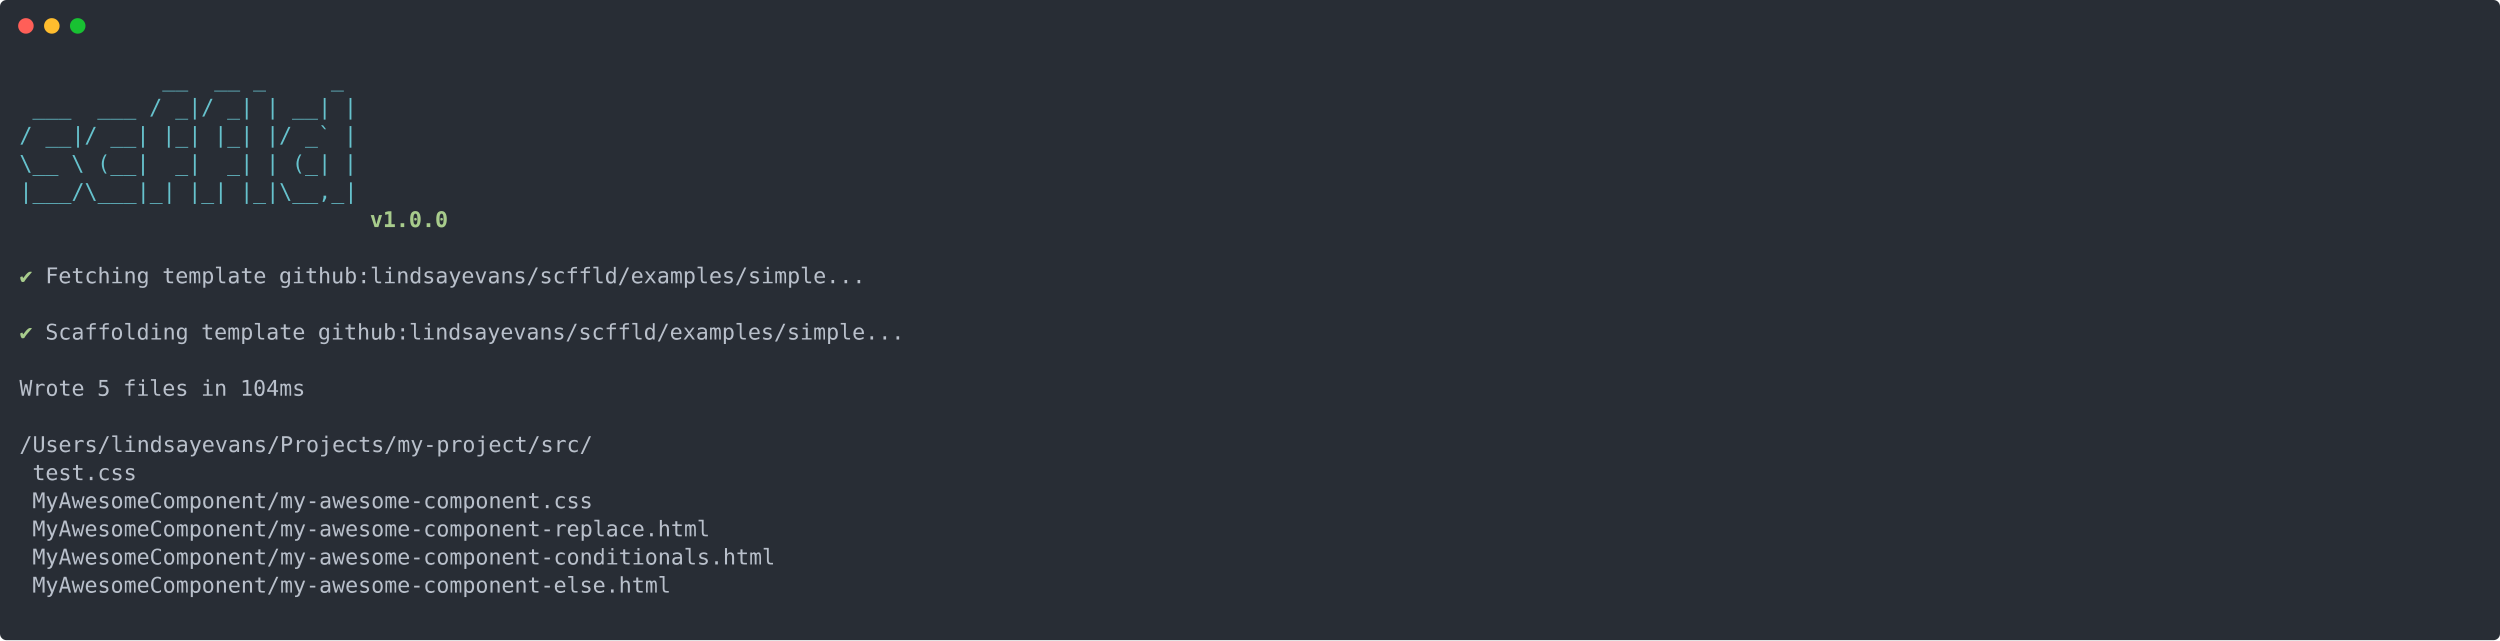
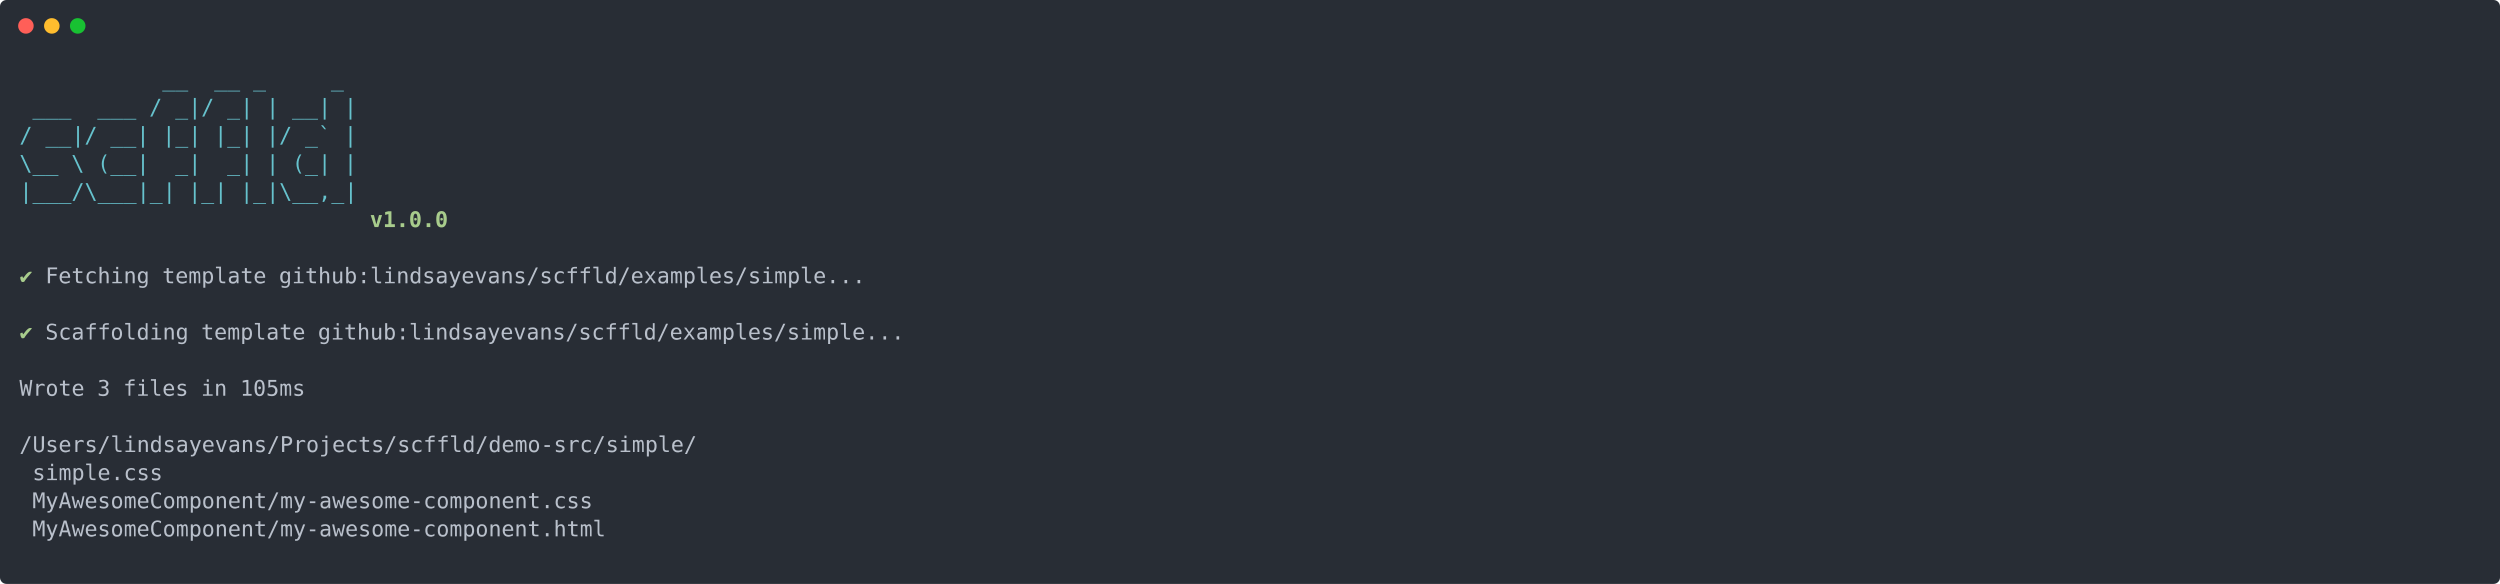
- <svg xmlns="http://www.w3.org/2000/svg" xmlns:xlink="http://www.w3.org/1999/xlink" width="1930" height="494.2">
-   <rect width="1930" height="494.2" rx="5" ry="5" class="a" />
+ <svg xmlns="http://www.w3.org/2000/svg" xmlns:xlink="http://www.w3.org/1999/xlink" width="1930" height="450.78">
+   <rect width="1930" height="450.78" rx="5" ry="5" class="a" />
  <svg y="0%" x="0%">
    <circle cx="20" cy="20" r="6" fill="#ff5f58" />
    <circle cx="40" cy="20" r="6" fill="#ffbd2e" />
    <circle cx="60" cy="20" r="6" fill="#18c132" />
  </svg>
-   <svg height="434.2" viewBox="0 0 189 43.42" width="1890" x="15" y="50">
+   <svg height="390.78" viewBox="0 0 189 39.078" width="1890" x="15" y="50">
    <style>.a{fill:#282d35}.g,.i,.j{fill:#66c2cd;white-space:pre}.i,.j{fill:#a8cc8c}.j{fill:#b9c0cb}</style>
    <g font-family="Monaco,Consolas,Menlo,'Bitstream Vera Sans Mono','Powerline Symbols',monospace" font-size="1.67">
      <defs>
        <symbol id="a">
-           <path fill="transparent" d="M0 0h189v21H0z" />
+           <path fill="transparent" d="M0 0h189v19H0z" />
        </symbol>
      </defs>
-       <path class="a" d="M0 0h189v43.42H0z" />
+       <path class="a" d="M0 0h189v39.078H0z" />
      <svg width="189">
        <svg>
          <use xlink:href="#a" />
          <text x="11.022" y="1.67" class="g">__</text>
          <text x="15.03" y="1.67" class="g">__</text>
          <text x="18.036" y="1.67" class="g">_</text>
          <text x="24.048" y="1.67" class="g">_</text>
          <text x="1.002" y="3.841" class="g">___</text>
          <text x="6.012" y="3.841" class="g">___</text>
          <text x="10.02" y="3.841" class="g">/</text>
          <text x="12.024" y="3.841" class="g">_|/</text>
          <text x="16.032" y="3.841" class="g">_|</text>
          <text x="19.038" y="3.841" class="g">|</text>
          <text x="21.042" y="3.841" class="g">__|</text>
          <text x="25.05" y="3.841" class="g">|</text>
          <text y="6.012" class="g">/</text>
          <text x="2.004" y="6.012" class="g">__|/</text>
          <text x="7.014" y="6.012" class="g">__|</text>
          <text x="11.022" y="6.012" class="g">|_|</text>
          <text x="15.03" y="6.012" class="g">|_|</text>
          <text x="19.038" y="6.012" class="g">|/</text>
          <text x="22.044" y="6.012" class="g">_`</text>
          <text x="25.05" y="6.012" class="g">|</text>
          <text y="8.183" class="g">\__</text>
          <text x="4.008" y="8.183" class="g">\</text>
          <text x="6.012" y="8.183" class="g">(__|</text>
          <text x="12.024" y="8.183" class="g">_|</text>
          <text x="16.032" y="8.183" class="g">_|</text>
          <text x="19.038" y="8.183" class="g">|</text>
          <text x="21.042" y="8.183" class="g">(_|</text>
          <text x="25.05" y="8.183" class="g">|</text>
          <text y="10.354" class="g">|___/\___|_|</text>
          <text x="13.026" y="10.354" class="g">|_|</text>
          <text x="17.034" y="10.354" class="g">|_|\__,_|</text>
          <text x="27.054" y="12.525" style="white-space:pre" fill="#a8cc8c" font-weight="700">v1.0.0</text>
          <text y="16.867" class="i">✔</text>
          <text x="2.004" y="16.867" class="j">Fetching</text>
          <text x="11.022" y="16.867" class="j">template</text>
          <text x="20.04" y="16.867" class="j">github:lindsayevans/scffld/examples/simple...</text>
          <text y="21.209" class="i">✔</text>
          <text x="2.004" y="21.209" class="j">Scaffolding</text>
          <text x="14.028" y="21.209" class="j">template</text>
          <text x="23.046" y="21.209" class="j">github:lindsayevans/scffld/examples/simple...</text>
          <text y="25.551" class="j">Wrote</text>
-           <text x="6.012" y="25.551" class="j">5</text>
+           <text x="6.012" y="25.551" class="j">3</text>
          <text x="8.016" y="25.551" class="j">files</text>
          <text x="14.028" y="25.551" class="j">in</text>
-           <text x="17.034" y="25.551" class="j">104ms</text>
-           <text y="29.893" class="j">/Users/lindsayevans/Projects/my-project/src/</text>
-           <text x="1.002" y="32.064" class="j">test.css</text>
+           <text x="17.034" y="25.551" class="j">105ms</text>
+           <text y="29.893" class="j">/Users/lindsayevans/Projects/scffld/demo-src/simple/</text>
+           <text x="1.002" y="32.064" class="j">simple.css</text>
          <text x="1.002" y="34.235" class="j">MyAwesomeComponent/my-awesome-component.css</text>
-           <text x="1.002" y="36.406" class="j">MyAwesomeComponent/my-awesome-component-replace.html</text>
-           <text x="1.002" y="38.577" class="j">MyAwesomeComponent/my-awesome-component-conditionals.html</text>
-           <text x="1.002" y="40.748" class="j">MyAwesomeComponent/my-awesome-component-else.html</text>
+           <text x="1.002" y="36.406" class="j">MyAwesomeComponent/my-awesome-component.html</text>
        </svg>
      </svg>
    </g>
  </svg>
</svg>
